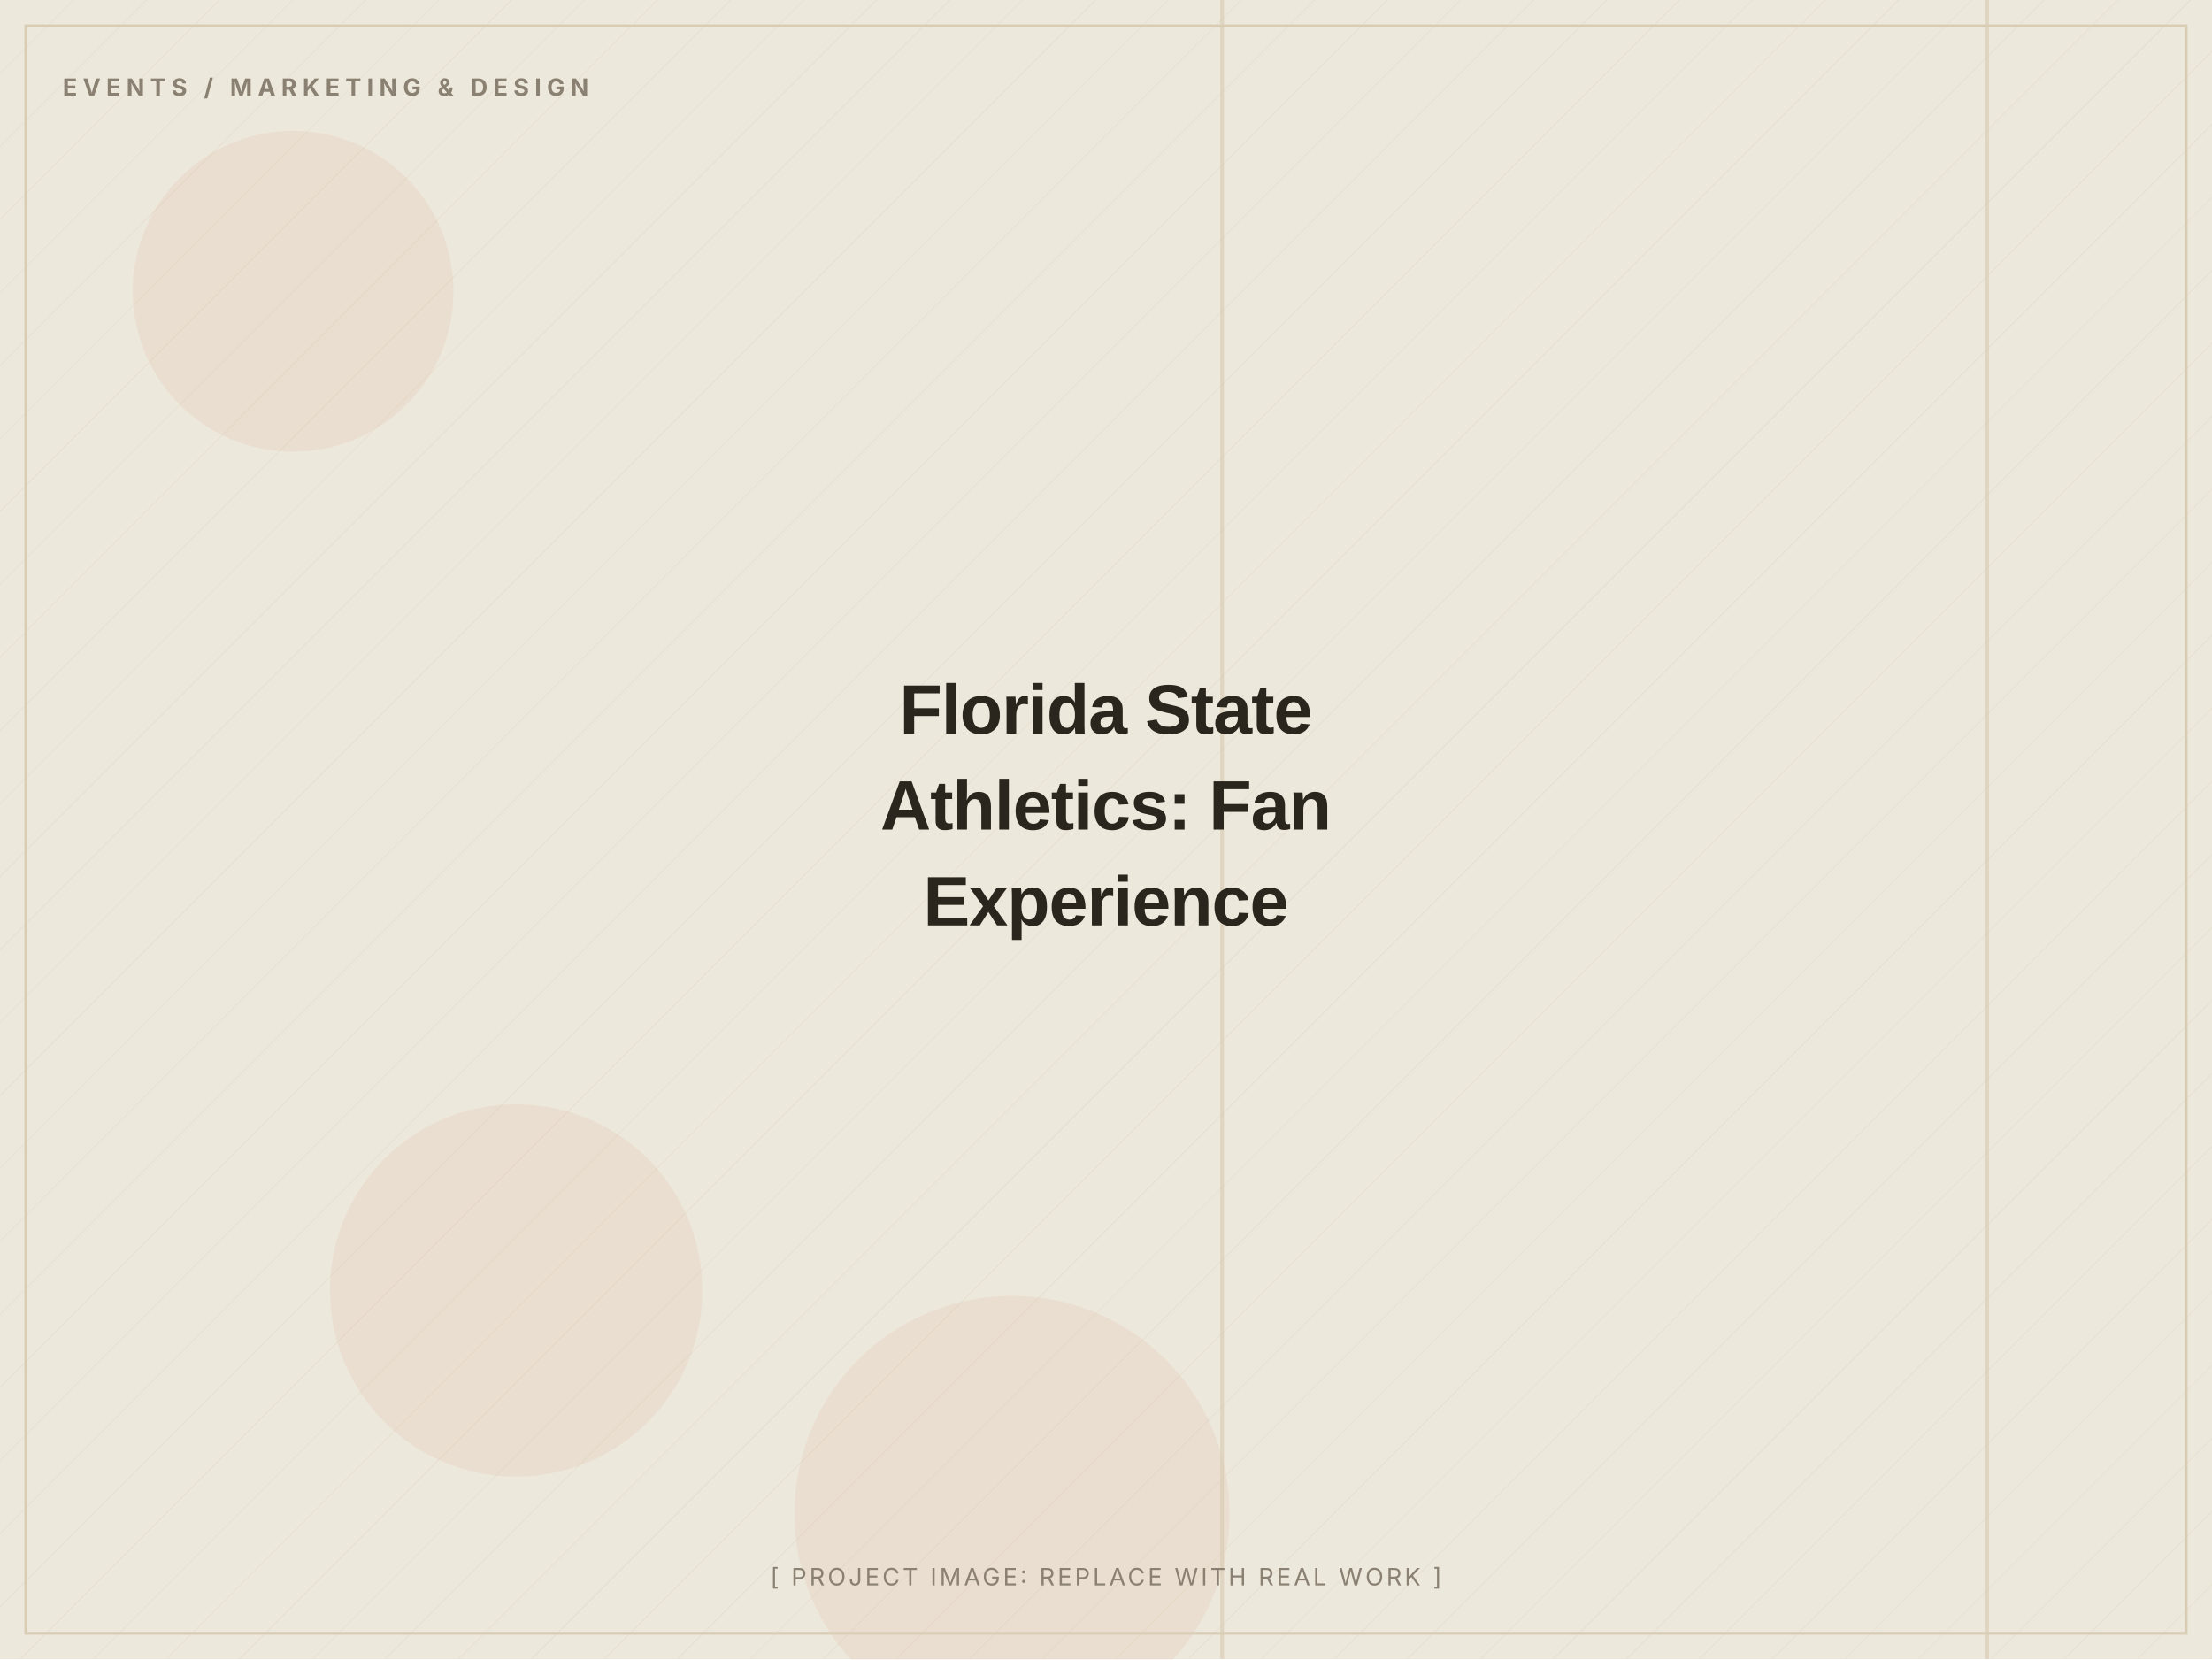
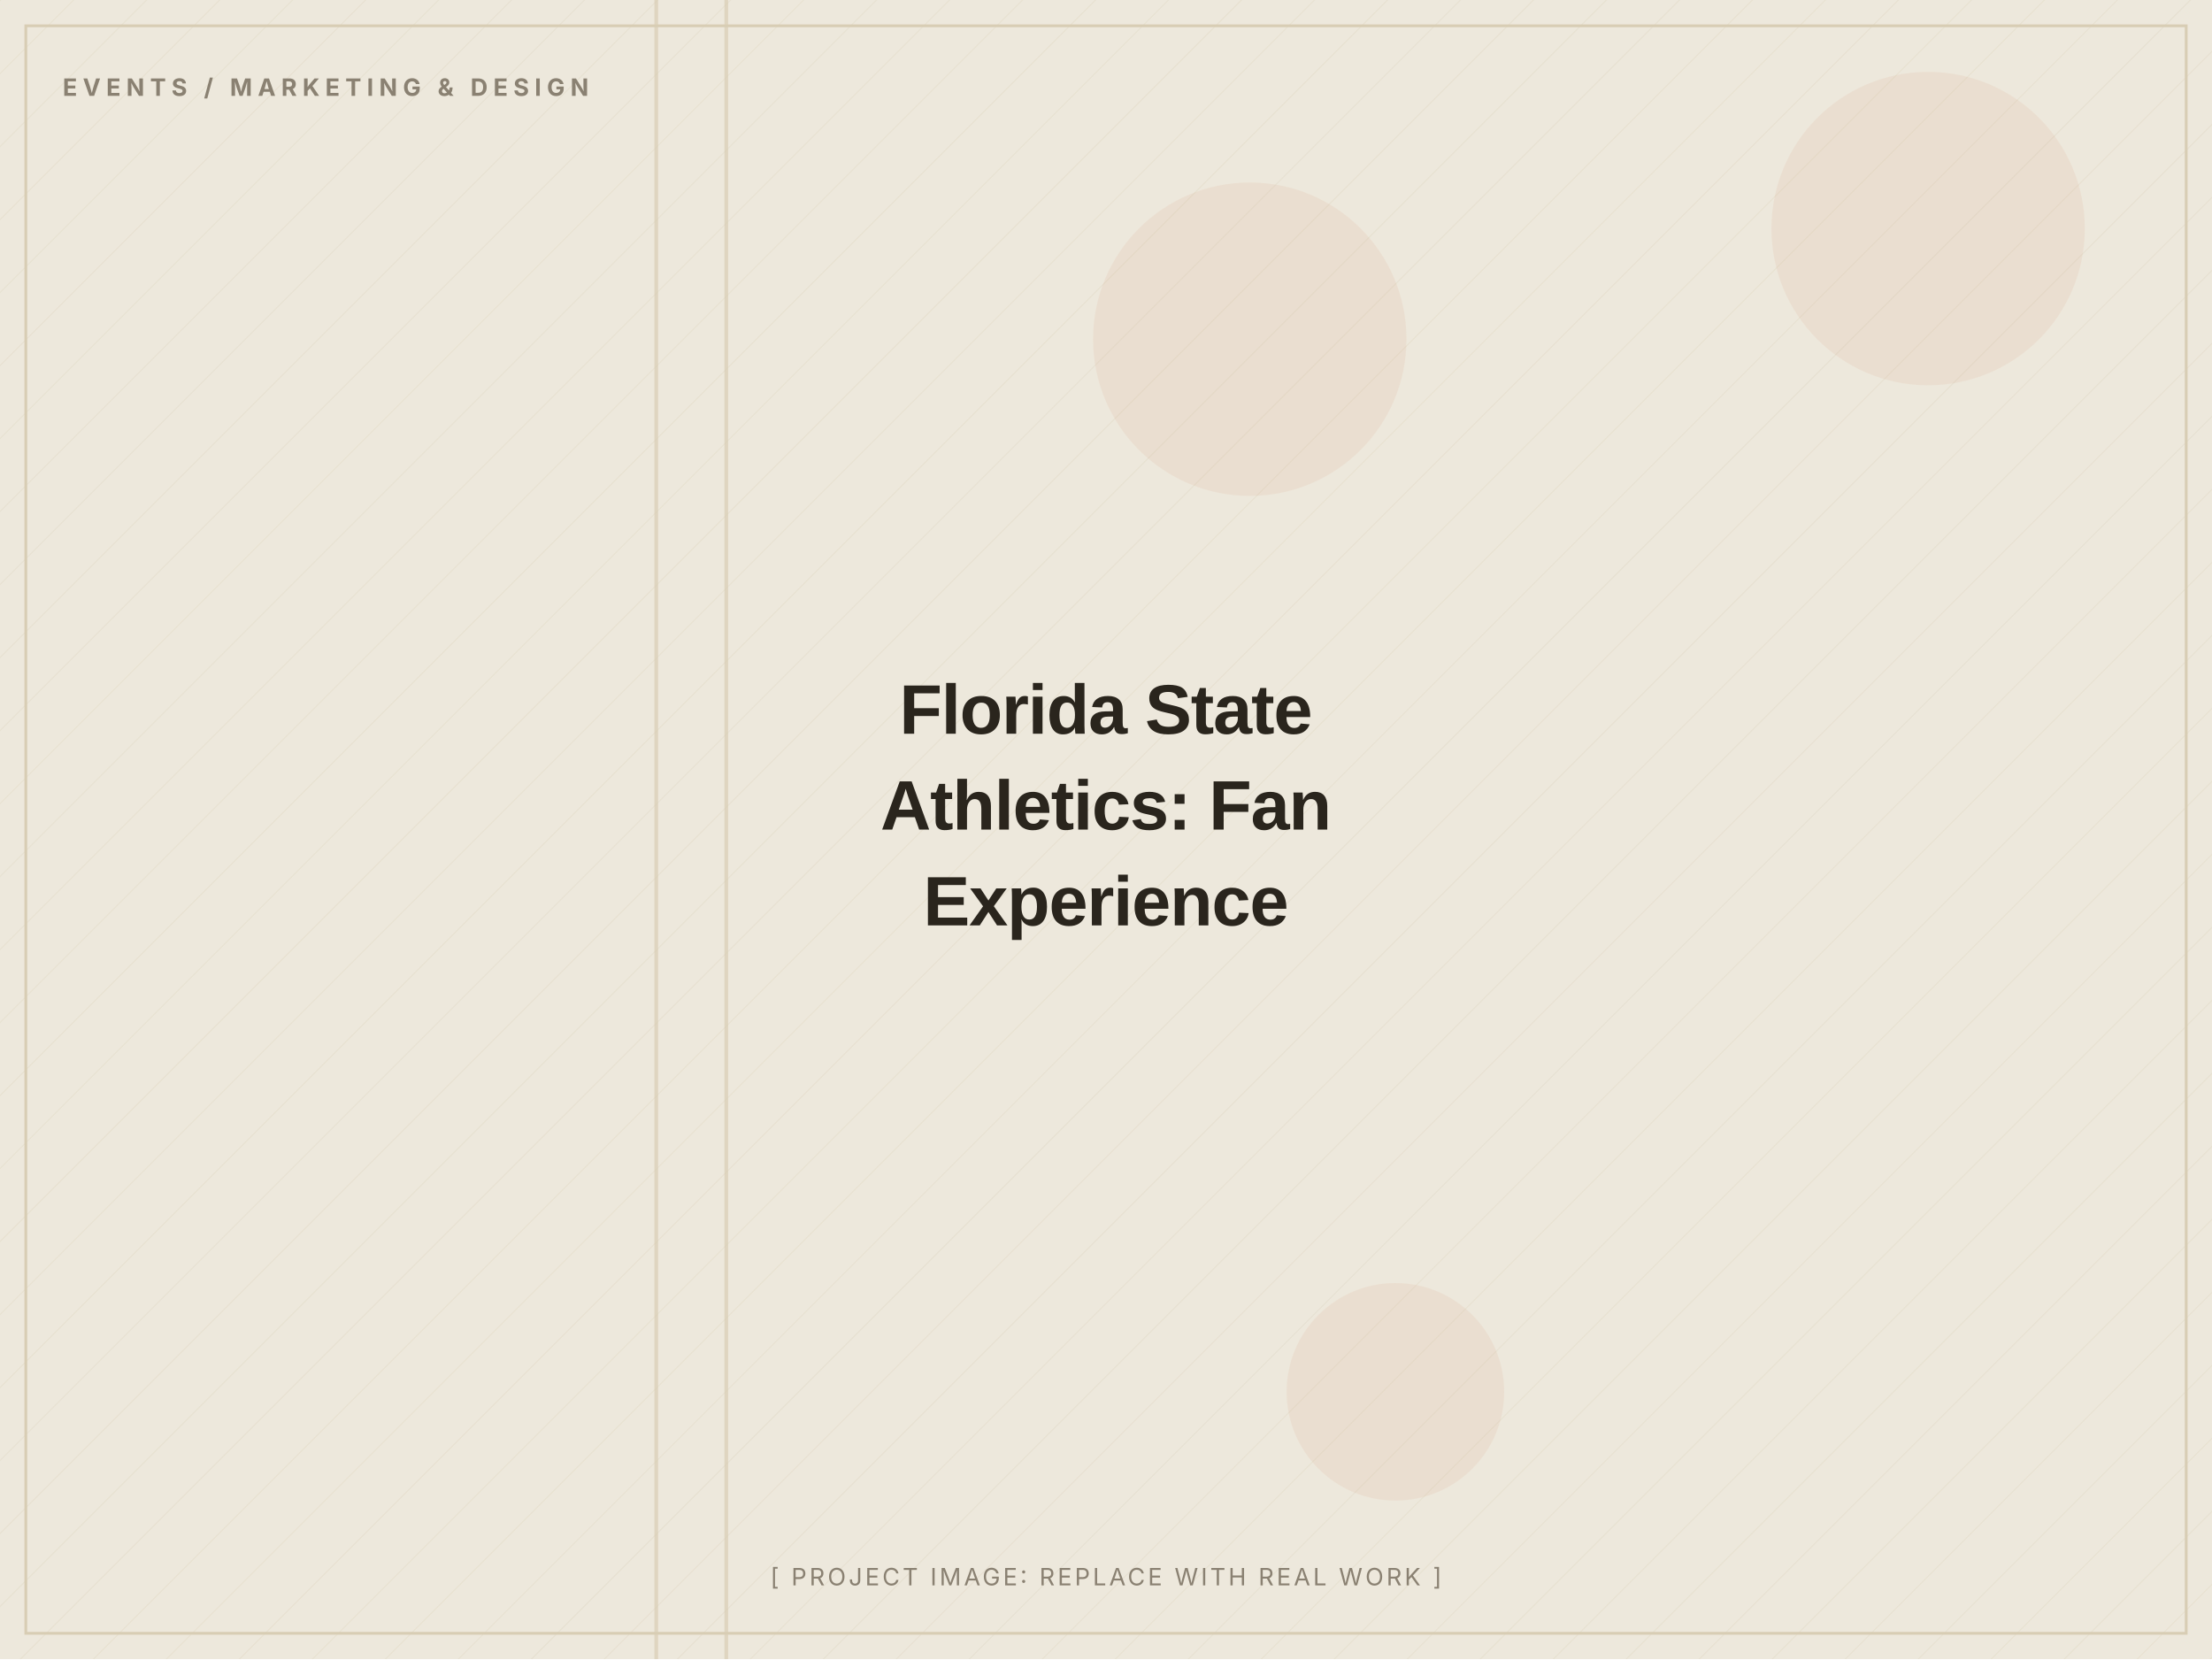
<svg xmlns="http://www.w3.org/2000/svg" width="1200" height="900" viewBox="0 0 1200 900" role="img" aria-label="Florida State Athletics: Fan Experience (placeholder image)">
  <defs>
    <pattern id="d" width="28" height="28" patternUnits="userSpaceOnUse" patternTransform="rotate(45)">
      <line x1="0" y1="0" x2="0" y2="28" stroke="#D8CDB4" stroke-width="1" opacity="0.5" />
    </pattern>
  </defs>
  <rect width="1200" height="900" fill="#EDE8DC" />
  <rect width="1200" height="900" fill="url(#d)" opacity="0.55" />
-   <circle cx="549" cy="821" r="118" fill="#C2410C" opacity="0.06" />
-   <circle cx="159" cy="158" r="87" fill="#C2410C" opacity="0.06" />
-   <circle cx="280" cy="700" r="101" fill="#C2410C" opacity="0.06" />
-   <rect x="1077" y="0" width="2" height="900" fill="#D8CDB4" opacity="0.7" />
-   <rect x="662" y="0" width="2" height="900" fill="#D8CDB4" opacity="0.7" />
+   <circle cx="678" cy="184" r="85" fill="#C2410C" opacity="0.06" />
+   <circle cx="1046" cy="124" r="85" fill="#C2410C" opacity="0.06" />
+   <circle cx="757" cy="755" r="59" fill="#C2410C" opacity="0.06" />
+   <rect x="393" y="0" width="2" height="900" fill="#D8CDB4" opacity="0.7" />
+   <rect x="355" y="0" width="2" height="900" fill="#D8CDB4" opacity="0.7" />
  <rect x="14" y="14" width="1172" height="872" fill="none" stroke="#D8CDB4" stroke-width="1.5" />
  <text x="34" y="52" font-family="Inter, Arial, sans-serif" font-weight="700" font-size="13" letter-spacing="3" fill="#8A8172">EVENTS / MARKETING &amp; DESIGN</text>
  <text x="600.0" y="398.0" text-anchor="middle" font-family="Archivo, Arial, sans-serif" font-weight="800" font-size="38" letter-spacing="-0.5" fill="#2A251D">Florida State</text>
  <text x="600.0" y="450.0" text-anchor="middle" font-family="Archivo, Arial, sans-serif" font-weight="800" font-size="38" letter-spacing="-0.5" fill="#2A251D">Athletics: Fan</text>
  <text x="600.0" y="502.0" text-anchor="middle" font-family="Archivo, Arial, sans-serif" font-weight="800" font-size="38" letter-spacing="-0.5" fill="#2A251D">Experience</text>
  <text x="600.0" y="860" text-anchor="middle" font-family="Inter, Arial, sans-serif" font-size="13" letter-spacing="1.5" fill="#8A8172">[ PROJECT IMAGE: REPLACE WITH REAL WORK ]</text>
</svg>
